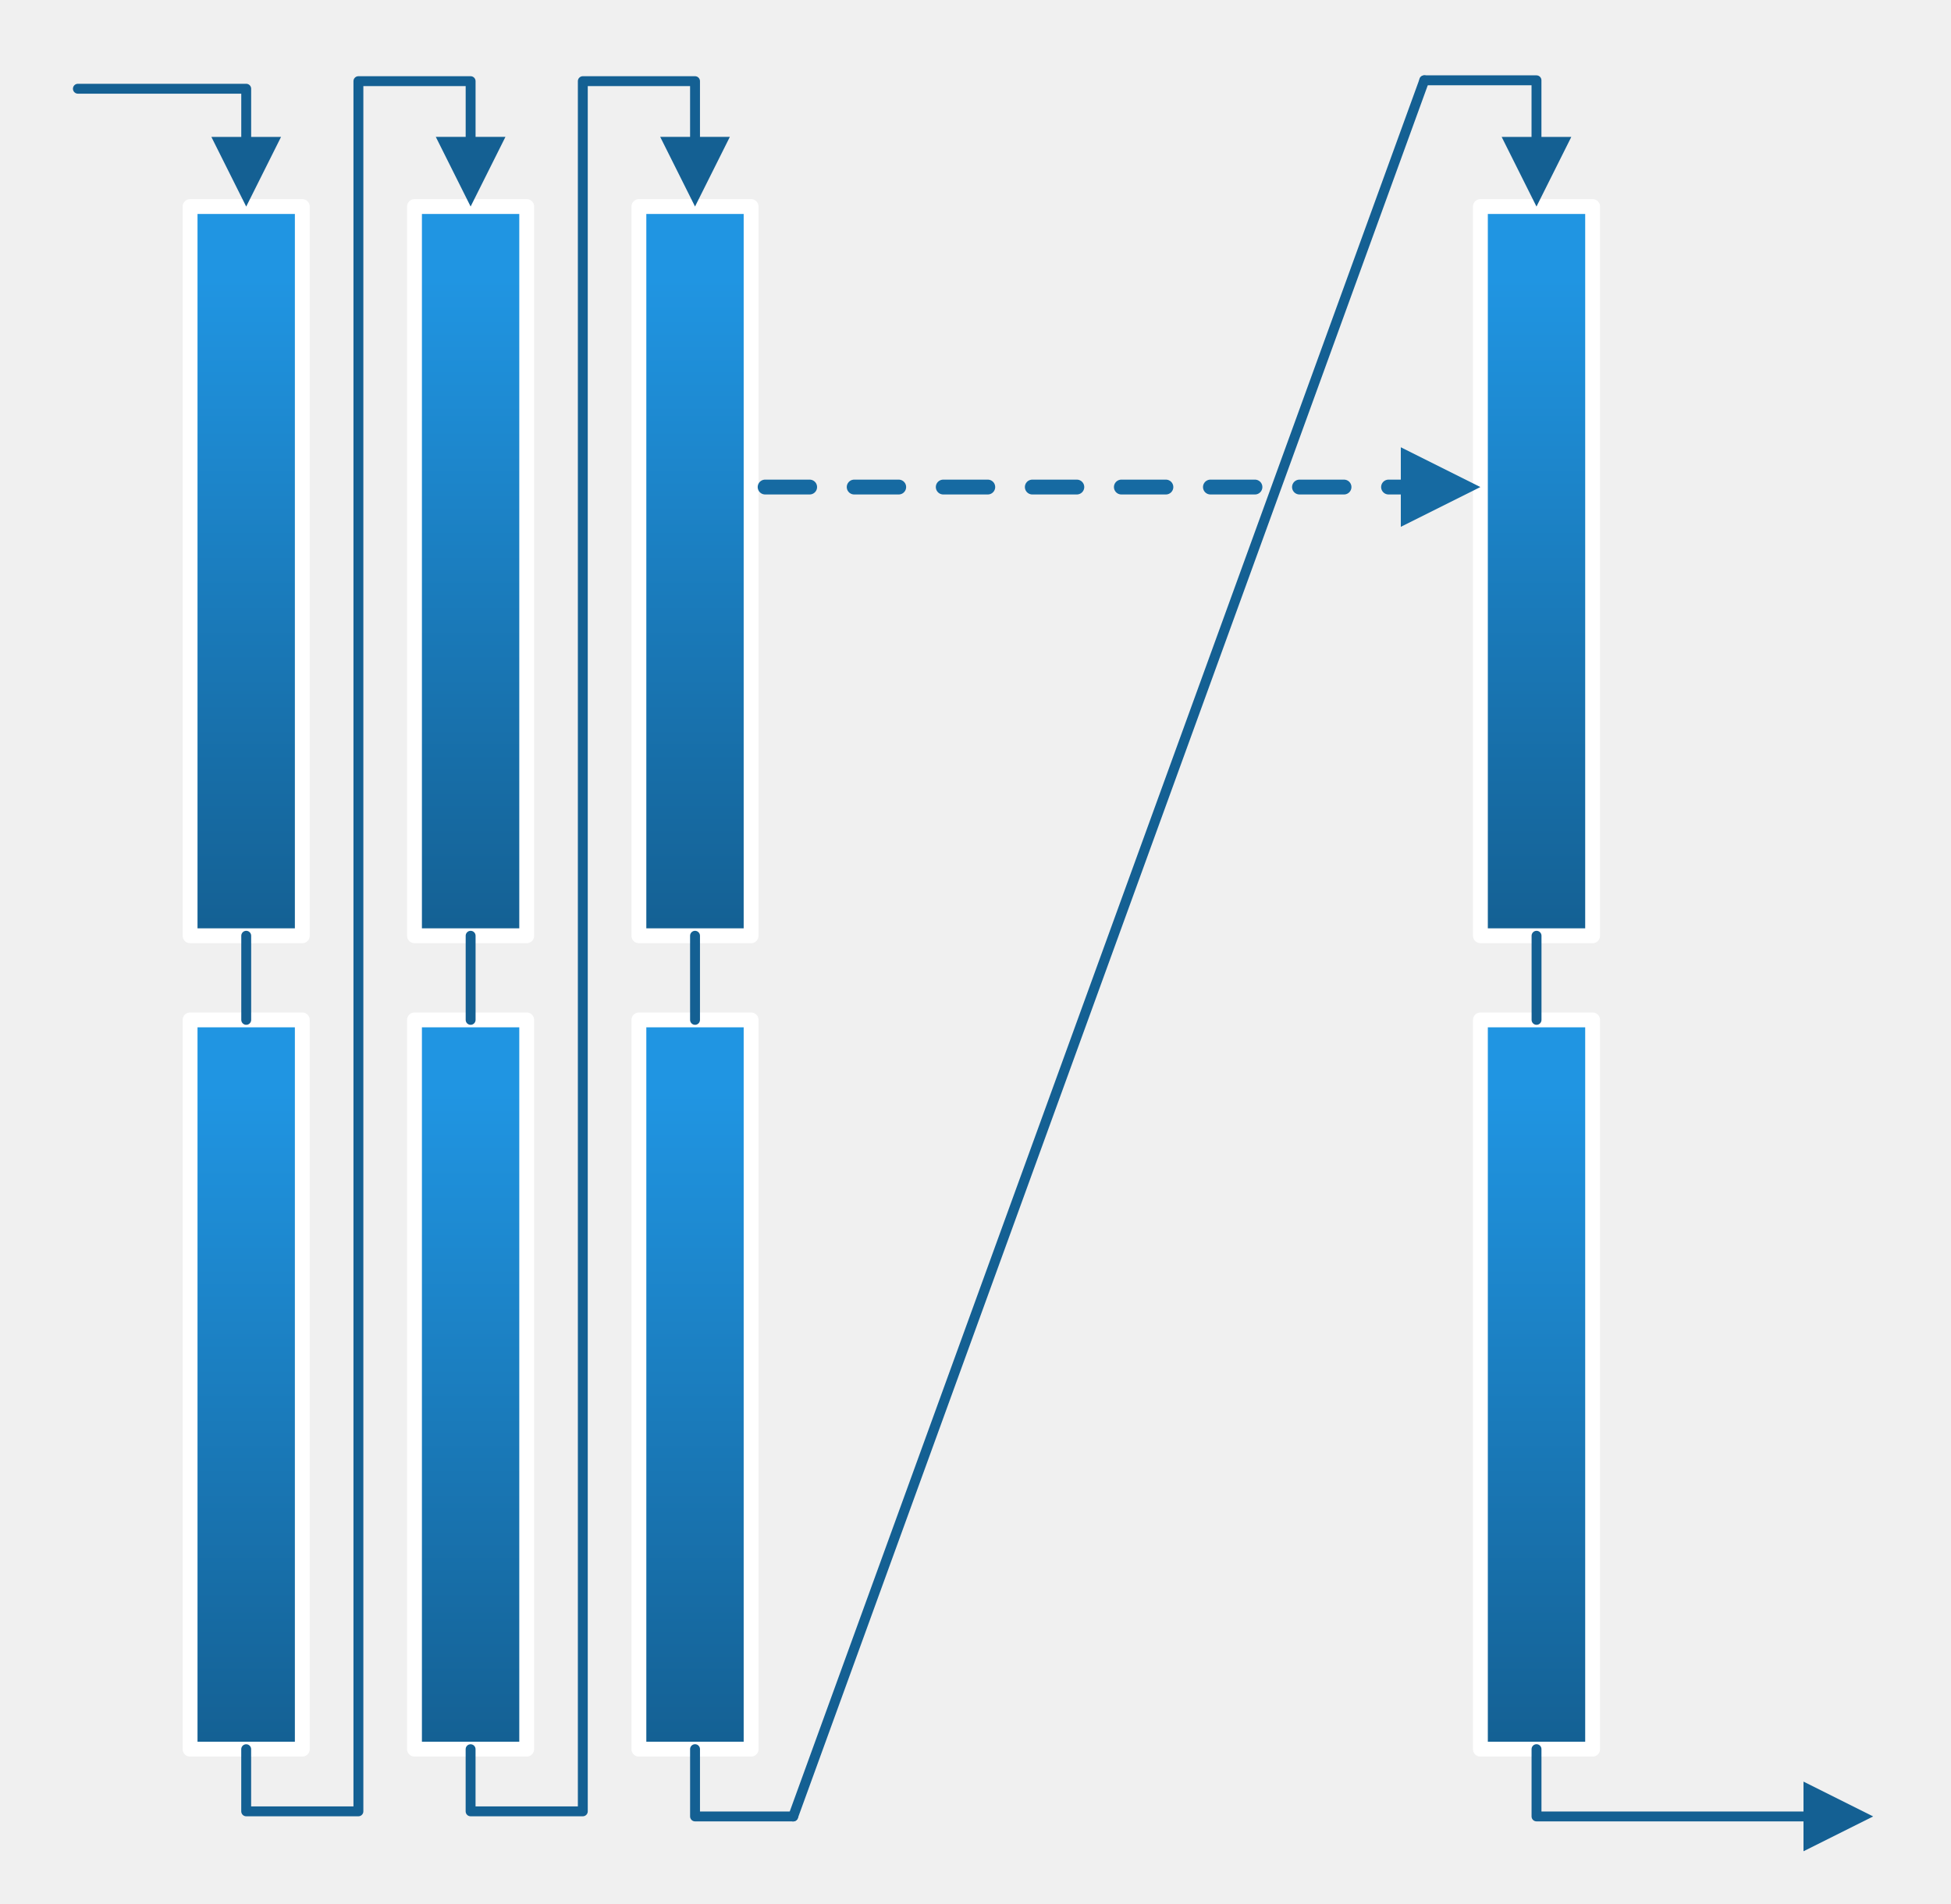
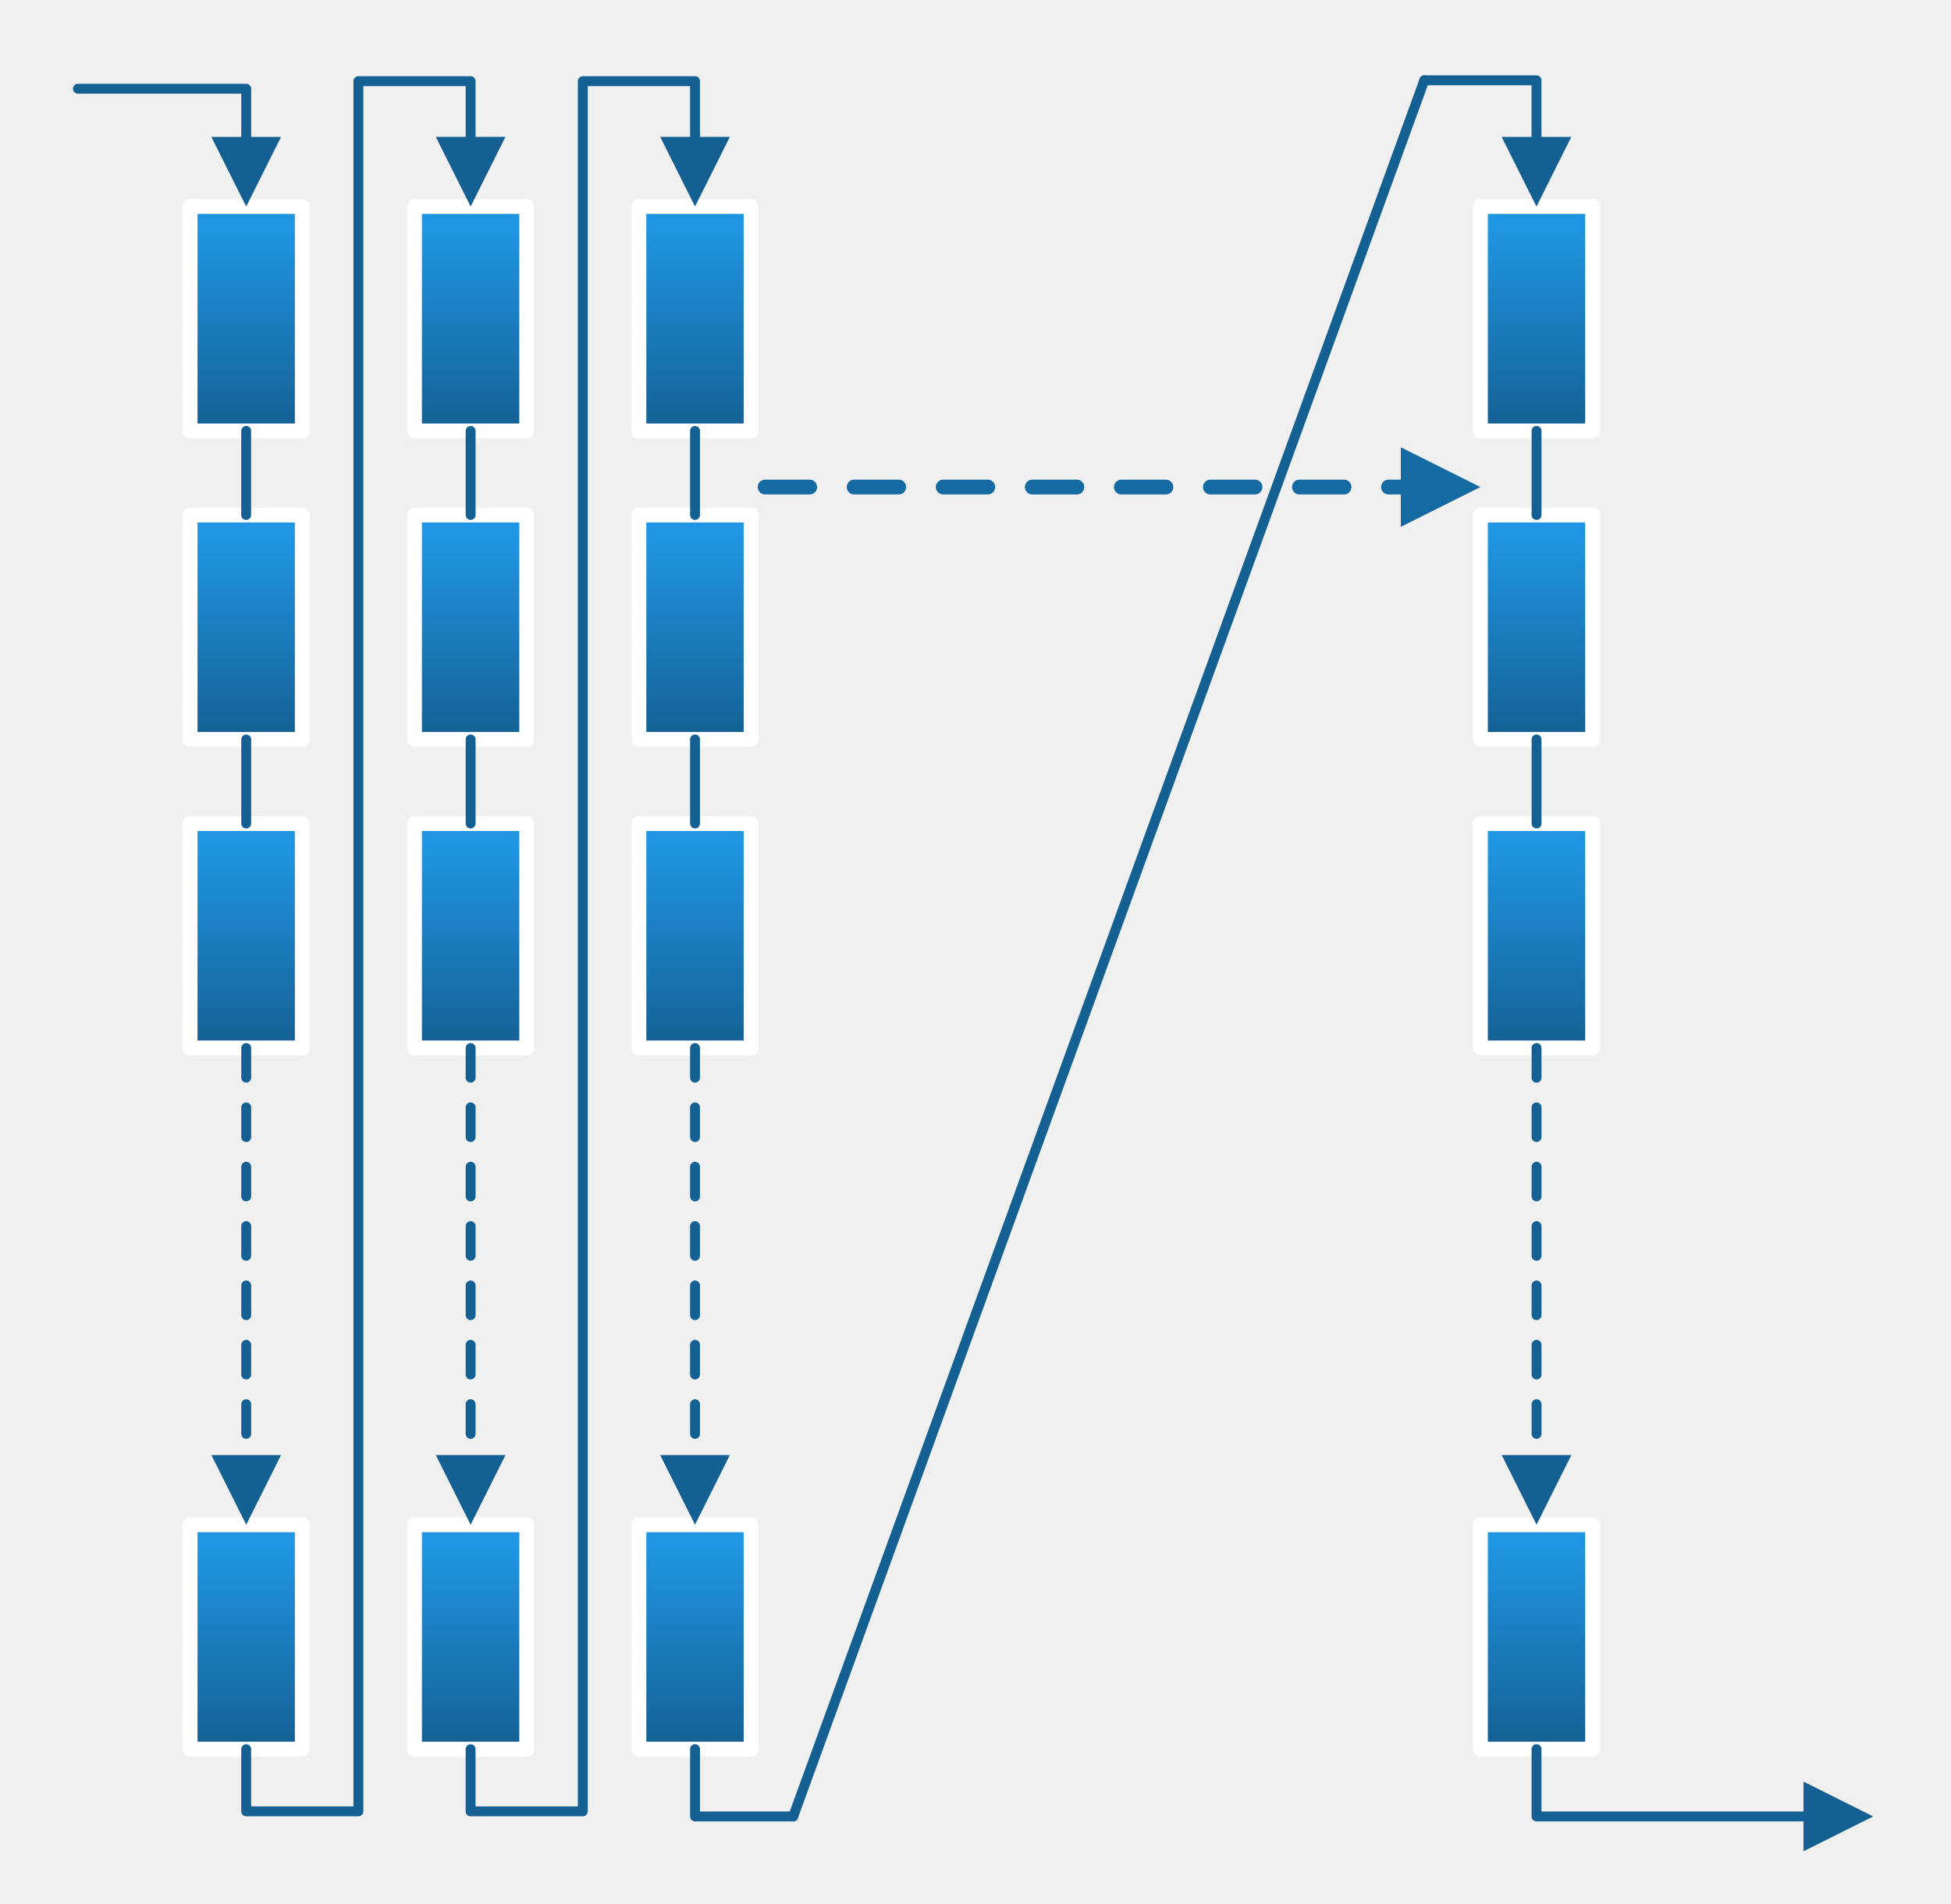
- <svg xmlns="http://www.w3.org/2000/svg" xmlns:ns1="http://schemas.microsoft.com/visio/2003/SVGExtensions/" xmlns:xlink="http://www.w3.org/1999/xlink" width="2.738in" height="2.672in" viewBox="0 0 197.159 192.356" xml:space="preserve" color-interpolation-filters="sRGB" class="st8">
+ <svg xmlns="http://www.w3.org/2000/svg" xmlns:ns1="http://schemas.microsoft.com/visio/2003/SVGExtensions/" xmlns:xlink="http://www.w3.org/1999/xlink" width="2.738in" height="2.672in" viewBox="0 0 197.159 192.356" xml:space="preserve" color-interpolation-filters="sRGB" class="st9">
  <ns1:documentProperties ns1:langID="2052" ns1:metric="true" ns1:viewMarkup="false" />
  <style type="text/css">
	
		.st1 {fill:url(#grad0-4);stroke:#ffffff;stroke-linecap:round;stroke-linejoin:round;stroke-width:1.5}
- 		.st2 {stroke:#146093;stroke-linecap:round;stroke-linejoin:round;stroke-width:1}
- 		.st3 {marker-end:url(#mrkr4-43);stroke:#146093;stroke-linecap:round;stroke-linejoin:round;stroke-width:1}
- 		.st4 {fill:#146093;fill-opacity:1;stroke:#146093;stroke-opacity:1;stroke-width:0.284}
- 		.st5 {marker-start:url(#mrkr4-60);stroke:#146093;stroke-linecap:round;stroke-linejoin:round;stroke-width:1}
- 		.st6 {marker-end:url(#mrkr4-76);stroke:#166aa2;stroke-dasharray:4.5,4.5;stroke-linecap:round;stroke-linejoin:round;stroke-width:1.5}
+ 		.st2 {marker-end:url(#mrkr4-31);stroke:#146093;stroke-linecap:round;stroke-linejoin:round;stroke-width:1}
+ 		.st3 {fill:#146093;fill-opacity:1;stroke:#146093;stroke-opacity:1;stroke-width:0.284}
+ 		.st4 {stroke:#146093;stroke-linecap:round;stroke-linejoin:round;stroke-width:1}
+ 		.st5 {marker-start:url(#mrkr4-48);stroke:#146093;stroke-linecap:round;stroke-linejoin:round;stroke-width:1}
+ 		.st6 {marker-end:url(#mrkr4-64);stroke:#166aa2;stroke-dasharray:4.5,4.5;stroke-linecap:round;stroke-linejoin:round;stroke-width:1.5}
		.st7 {fill:#166aa2;fill-opacity:1;stroke:#166aa2;stroke-opacity:1;stroke-width:0.373}
- 		.st8 {fill:none;fill-rule:evenodd;font-size:12px;overflow:visible;stroke-linecap:square;stroke-miterlimit:3}
+ 		.st8 {marker-end:url(#mrkr4-31);stroke:#146093;stroke-dasharray:3,3;stroke-linecap:round;stroke-linejoin:round;stroke-width:1}
+ 		.st9 {fill:none;fill-rule:evenodd;font-size:12px;overflow:visible;stroke-linecap:square;stroke-miterlimit:3}
	
	</style>
  <defs id="Patterns_And_Gradients">
    <linearGradient id="grad0-4" x1="0" y1="0" x2="1" y2="0" gradientTransform="rotate(90 0.5 0.5)">
      <stop offset="0.1" stop-color="#2095e2" stop-opacity="1" />
      <stop offset="1" stop-color="#146093" stop-opacity="1" />
    </linearGradient>
  </defs>
  <defs id="Markers">
    <g id="lend4">
      <path d="M 2 1 L 0 0 L 2 -1 L 2 1 " style="stroke:none" />
    </g>
-     <marker id="mrkr4-43" class="st4" ns1:arrowType="4" ns1:arrowSize="2" ns1:setback="7.04" refX="-7.04" orient="auto" markerUnits="strokeWidth" overflow="visible">
+     <marker id="mrkr4-31" class="st3" ns1:arrowType="4" ns1:arrowSize="2" ns1:setback="7.04" refX="-7.04" orient="auto" markerUnits="strokeWidth" overflow="visible">
      <use xlink:href="#lend4" transform="scale(-3.52,-3.52) " />
    </marker>
-     <marker id="mrkr4-60" class="st4" ns1:arrowType="4" ns1:arrowSize="2" ns1:setback="6.68" refX="6.68" orient="auto" markerUnits="strokeWidth" overflow="visible">
+     <marker id="mrkr4-48" class="st3" ns1:arrowType="4" ns1:arrowSize="2" ns1:setback="6.68" refX="6.68" orient="auto" markerUnits="strokeWidth" overflow="visible">
      <use xlink:href="#lend4" transform="scale(3.52) " />
    </marker>
-     <marker id="mrkr4-76" class="st7" ns1:arrowType="4" ns1:arrowSize="2" ns1:setback="5.36" refX="-5.36" orient="auto" markerUnits="strokeWidth" overflow="visible">
+     <marker id="mrkr4-64" class="st7" ns1:arrowType="4" ns1:arrowSize="2" ns1:setback="5.36" refX="-5.36" orient="auto" markerUnits="strokeWidth" overflow="visible">
      <use xlink:href="#lend4" transform="scale(-2.68,-2.68) " />
    </marker>
  </defs>
  <g ns1:mID="0" ns1:index="1" ns1:groupContext="foregroundPage">
    <ns1:pageProperties ns1:drawingScale="0.0393701" ns1:pageScale="0.0393701" ns1:drawingUnits="24" ns1:shadowOffsetX="8.50394" ns1:shadowOffsetY="-8.50394" />
    <ns1:layer ns1:name="连接线" ns1:index="0" />
-     <g id="shape1-1" ns1:mID="1" ns1:groupContext="shape" transform="translate(19.2095,-97.8079)">
-       <ns1:userDefs>
-         <ns1:ud ns1:nameU="visVersion" ns1:val="VT0(15):26" />
-       </ns1:userDefs>
-       <rect x="0" y="118.655" width="11.339" height="73.701" class="st1" />
+     <g id="shape1-1" ns1:mID="1" ns1:groupContext="shape" transform="translate(19.2095,-148.831)">
+       <ns1:userDefs>
+         <ns1:ud ns1:nameU="visVersion" ns1:val="VT0(15):26" />
+       </ns1:userDefs>
+       <rect x="0" y="169.679" width="11.339" height="22.677" class="st1" />
    </g>
    <g id="shape2-5" ns1:mID="2" ns1:groupContext="shape" transform="translate(19.2095,-15.6031)">
      <ns1:userDefs>
        <ns1:ud ns1:nameU="visVersion" ns1:val="VT0(15):26" />
      </ns1:userDefs>
-       <rect x="0" y="118.655" width="11.339" height="73.701" class="st1" />
-     </g>
-     <g id="shape3-8" ns1:mID="3" ns1:groupContext="shape" transform="translate(41.8867,-97.8079)">
-       <ns1:userDefs>
-         <ns1:ud ns1:nameU="visVersion" ns1:val="VT0(15):26" />
-       </ns1:userDefs>
-       <rect x="0" y="118.655" width="11.339" height="73.701" class="st1" />
+       <rect x="0" y="169.679" width="11.339" height="22.677" class="st1" />
+     </g>
+     <g id="shape3-8" ns1:mID="3" ns1:groupContext="shape" transform="translate(41.8867,-148.831)">
+       <ns1:userDefs>
+         <ns1:ud ns1:nameU="visVersion" ns1:val="VT0(15):26" />
+       </ns1:userDefs>
+       <rect x="0" y="169.679" width="11.339" height="22.677" class="st1" />
    </g>
    <g id="shape4-11" ns1:mID="4" ns1:groupContext="shape" transform="translate(41.8867,-15.6031)">
      <ns1:userDefs>
        <ns1:ud ns1:nameU="visVersion" ns1:val="VT0(15):26" />
      </ns1:userDefs>
-       <rect x="0" y="118.655" width="11.339" height="73.701" class="st1" />
-     </g>
-     <g id="shape5-14" ns1:mID="5" ns1:groupContext="shape" transform="translate(64.5639,-97.8079)">
-       <ns1:userDefs>
-         <ns1:ud ns1:nameU="visVersion" ns1:val="VT0(15):26" />
-       </ns1:userDefs>
-       <rect x="0" y="118.655" width="11.339" height="73.701" class="st1" />
+       <rect x="0" y="169.679" width="11.339" height="22.677" class="st1" />
+     </g>
+     <g id="shape5-14" ns1:mID="5" ns1:groupContext="shape" transform="translate(64.5639,-148.831)">
+       <ns1:userDefs>
+         <ns1:ud ns1:nameU="visVersion" ns1:val="VT0(15):26" />
+       </ns1:userDefs>
+       <rect x="0" y="169.679" width="11.339" height="22.677" class="st1" />
    </g>
    <g id="shape6-17" ns1:mID="6" ns1:groupContext="shape" transform="translate(64.5639,-15.6031)">
      <ns1:userDefs>
        <ns1:ud ns1:nameU="visVersion" ns1:val="VT0(15):26" />
      </ns1:userDefs>
-       <rect x="0" y="118.655" width="11.339" height="73.701" class="st1" />
-     </g>
-     <g id="shape7-20" ns1:mID="7" ns1:groupContext="shape" transform="translate(149.603,-97.8079)">
-       <ns1:userDefs>
-         <ns1:ud ns1:nameU="visVersion" ns1:val="VT0(15):26" />
-       </ns1:userDefs>
-       <rect x="0" y="118.655" width="11.339" height="73.701" class="st1" />
+       <rect x="0" y="169.679" width="11.339" height="22.677" class="st1" />
+     </g>
+     <g id="shape7-20" ns1:mID="7" ns1:groupContext="shape" transform="translate(149.603,-148.831)">
+       <ns1:userDefs>
+         <ns1:ud ns1:nameU="visVersion" ns1:val="VT0(15):26" />
+       </ns1:userDefs>
+       <rect x="0" y="169.679" width="11.339" height="22.677" class="st1" />
    </g>
    <g id="shape8-23" ns1:mID="8" ns1:groupContext="shape" transform="translate(149.603,-15.6031)">
      <ns1:userDefs>
        <ns1:ud ns1:nameU="visVersion" ns1:val="VT0(15):26" />
      </ns1:userDefs>
-       <rect x="0" y="118.655" width="11.339" height="73.701" class="st1" />
-     </g>
-     <g id="shape9-26" ns1:mID="9" ns1:groupContext="shape" ns1:layerMember="0" transform="translate(17.7922,-100.643)">
-       <path d="M7.09 195.19 L7.09 203.69" class="st2" />
-     </g>
-     <g id="shape10-29" ns1:mID="10" ns1:groupContext="shape" ns1:layerMember="0" transform="translate(40.4694,-100.643)">
-       <path d="M7.09 195.19 L7.09 203.69" class="st2" />
-     </g>
-     <g id="shape11-32" ns1:mID="11" ns1:groupContext="shape" ns1:layerMember="0" transform="translate(63.1465,-100.643)">
-       <path d="M7.09 195.19 L7.09 203.69" class="st2" />
-     </g>
-     <g id="shape12-35" ns1:mID="12" ns1:groupContext="shape" ns1:layerMember="0" transform="translate(148.186,-100.643)">
-       <path d="M7.09 195.19 L7.09 203.69" class="st2" />
-     </g>
-     <g id="shape13-38" ns1:mID="13" ns1:groupContext="shape" ns1:layerMember="0" transform="translate(24.8788,-15.6031)">
-       <path d="M0 192.36 L0 198.64 L11.34 198.64 L11.34 23.78 L22.68 23.78 L22.68 29.41" class="st3" />
-     </g>
-     <g id="shape14-44" ns1:mID="14" ns1:groupContext="shape" ns1:layerMember="0" transform="translate(47.556,-15.6031)">
-       <path d="M0 192.36 L0 198.64 L11.34 198.64 L11.34 23.78 L22.68 23.78 L22.68 29.41" class="st3" />
-     </g>
-     <g id="shape16-49" ns1:mID="16" ns1:groupContext="shape" ns1:layerMember="0" transform="translate(80.1544,-8.8)">
-       <path d="M0 192.36 L63.78 16.89" class="st2" />
-     </g>
-     <g id="shape17-52" ns1:mID="17" ns1:groupContext="shape" ns1:layerMember="0" transform="translate(68.1072,-19.2882)">
-       <path d="M2.13 196.04 L2.13 202.84 L12.05 202.84" class="st2" />
-     </g>
-     <g id="shape19-55" ns1:mID="19" ns1:groupContext="shape" ns1:layerMember="0" transform="translate(156.69,-170.8)">
+       <rect x="0" y="169.679" width="11.339" height="22.677" class="st1" />
+     </g>
+     <g id="shape13-26" ns1:mID="13" ns1:groupContext="shape" ns1:layerMember="0" transform="translate(24.8788,-15.6031)">
+       <path d="M0 192.36 L0 198.64 L11.34 198.64 L11.34 23.78 L22.68 23.78 L22.68 29.41" class="st2" />
+     </g>
+     <g id="shape14-32" ns1:mID="14" ns1:groupContext="shape" ns1:layerMember="0" transform="translate(47.556,-15.6031)">
+       <path d="M0 192.36 L0 198.64 L11.34 198.64 L11.34 23.78 L22.68 23.78 L22.68 29.41" class="st2" />
+     </g>
+     <g id="shape16-37" ns1:mID="16" ns1:groupContext="shape" ns1:layerMember="0" transform="translate(80.1544,-8.8)">
+       <path d="M0 192.36 L63.78 16.89" class="st4" />
+     </g>
+     <g id="shape17-40" ns1:mID="17" ns1:groupContext="shape" ns1:layerMember="0" transform="translate(68.1072,-19.2882)">
+       <path d="M2.13 196.04 L2.13 202.84 L12.05 202.84" class="st4" />
+     </g>
+     <g id="shape19-43" ns1:mID="19" ns1:groupContext="shape" ns1:layerMember="0" transform="translate(156.69,-170.8)">
      <path d="M-1.42 184.97 L-1.42 184.61 L-1.42 178.89 L-12.76 178.89" class="st5" />
    </g>
-     <g id="shape21-61" ns1:mID="21" ns1:groupContext="shape" ns1:layerMember="0" transform="translate(155.273,-19.2882)">
-       <path d="M0 196.04 L0 202.84 L26.98 202.84" class="st3" />
-     </g>
-     <g id="shape22-66" ns1:mID="22" ns1:groupContext="shape" ns1:layerMember="0" transform="translate(7.87096,-184.548)">
-       <path d="M0 193.49 L17.01 193.49 L17.01 198.36" class="st3" />
-     </g>
-     <g id="shape25-71" ns1:mID="25" ns1:groupContext="shape" transform="translate(77.3198,-143.162)">
+     <g id="shape21-49" ns1:mID="21" ns1:groupContext="shape" ns1:layerMember="0" transform="translate(155.273,-19.2882)">
+       <path d="M0 196.04 L0 202.84 L26.98 202.84" class="st2" />
+     </g>
+     <g id="shape22-54" ns1:mID="22" ns1:groupContext="shape" ns1:layerMember="0" transform="translate(7.87096,-184.548)">
+       <path d="M0 193.49 L17.01 193.49 L17.01 198.36" class="st2" />
+     </g>
+     <g id="shape25-59" ns1:mID="25" ns1:groupContext="shape" transform="translate(77.3198,-143.162)">
      <ns1:userDefs>
        <ns1:ud ns1:nameU="VertexCount" ns1:prompt="" ns1:val="VT0(4):26" />
        <ns1:ud ns1:nameU="SegmentType" ns1:prompt="" ns1:val="VT0(1):26" />
        <ns1:ud ns1:nameU="DrawType" ns1:prompt="" ns1:val="VT0(1):26" />
        <ns1:ud ns1:nameU="StartWidth" ns1:prompt="" ns1:val="VT0(0.15748031496063):24" />
        <ns1:ud ns1:nameU="EndWidth" ns1:prompt="" ns1:val="VT0(0.098425196850394):24" />
        <ns1:ud ns1:nameU="LastAngle" ns1:prompt="" ns1:val="VT0(0.30740473958158):32" />
        <ns1:ud ns1:nameU="CtrlAngle" ns1:prompt="" ns1:val="VT0(-1.6848418692298):32" />
        <ns1:ud ns1:nameU="ArrowFeatherAngle" ns1:prompt="" ns1:val="VT0(8.5828366555725):32" />
        <ns1:ud ns1:nameU="ArrowFeatherDist" ns1:prompt="" ns1:val="VT0(0.19813752425262):24" />
        <ns1:ud ns1:nameU="Joint1_2Pcnt" ns1:prompt="" ns1:val="VT0(0.3618647311596):26" />
        <ns1:ud ns1:nameU="Joint1_2Angle" ns1:prompt="" ns1:val="VT0(1.4614082470262):32" />
        <ns1:ud ns1:nameU="Joint2_3Pcnt" ns1:prompt="" ns1:val="VT0(0.73909384961246):26" />
        <ns1:ud ns1:nameU="Joint2_3Angle" ns1:prompt="" ns1:val="VT0(1.436823758849):32" />
        <ns1:ud ns1:nameU="Joint3_4Pcnt" ns1:prompt="" ns1:val="VT0(1):26" />
        <ns1:ud ns1:nameU="Joint3_4Angle" ns1:prompt="" ns1:val="VT0(1.8782010663765):32" />
        <ns1:ud ns1:nameU="Joint4_5Pcnt" ns1:prompt="" ns1:val="VT0(1):26" />
        <ns1:ud ns1:nameU="Joint4_5Angle" ns1:prompt="" ns1:val="VT0(1.8782010663765):32" />
        <ns1:ud ns1:nameU="Joint5_6Pcnt" ns1:prompt="" ns1:val="VT0(1):26" />
        <ns1:ud ns1:nameU="Joint5_6Angle" ns1:prompt="" ns1:val="VT0(1.8782010663765):32" />
        <ns1:ud ns1:nameU="Joint6_7Pcnt" ns1:prompt="" ns1:val="VT0(1):26" />
        <ns1:ud ns1:nameU="Joint6_7Angle" ns1:prompt="" ns1:val="VT0(1.8782010663765):32" />
        <ns1:ud ns1:nameU="Joint7_8Pcnt" ns1:prompt="" ns1:val="VT0(1):26" />
        <ns1:ud ns1:nameU="Joint7_8Angle" ns1:prompt="" ns1:val="VT0(1.8782010663765):32" />
        <ns1:ud ns1:nameU="Joint8_9Pcnt" ns1:prompt="" ns1:val="VT0(1):26" />
        <ns1:ud ns1:nameU="Joint8_9Angle" ns1:prompt="" ns1:val="VT0(1.8782010663765):32" />
        <ns1:ud ns1:nameU="visVersion" ns1:prompt="" ns1:val="VT0(15):26" />
        <ns1:ud ns1:nameU="LastAngle" ns1:prompt="" ns1:val="VT0(0):32" />
        <ns1:ud ns1:nameU="CtrlAngle" ns1:prompt="" ns1:val="VT0(-1.6724447862892):32" />
        <ns1:ud ns1:nameU="ArrowFeatherAngle" ns1:prompt="" ns1:val="VT0(7.9556300934688):32" />
        <ns1:ud ns1:nameU="ArrowFeatherDist" ns1:prompt="" ns1:val="VT0(0.19787175982264):24" />
        <ns1:ud ns1:nameU="Joint1_2Pcnt" ns1:prompt="" ns1:val="VT0(0.37777779199681):26" />
        <ns1:ud ns1:nameU="Joint1_2Angle" ns1:prompt="" ns1:val="VT0(1.5707963267949):32" />
        <ns1:ud ns1:nameU="Joint2_3Pcnt" ns1:prompt="" ns1:val="VT0(0.73333336093498):26" />
        <ns1:ud ns1:nameU="Joint2_3Angle" ns1:prompt="" ns1:val="VT0(1.5707963267949):32" />
        <ns1:ud ns1:nameU="Joint3_4Angle" ns1:prompt="" ns1:val="VT0(1.5707963267949):32" />
        <ns1:ud ns1:nameU="Joint4_5Angle" ns1:prompt="" ns1:val="VT0(1.5707963267949):32" />
        <ns1:ud ns1:nameU="Joint5_6Angle" ns1:prompt="" ns1:val="VT0(1.5707963267949):32" />
        <ns1:ud ns1:nameU="Joint6_7Angle" ns1:prompt="" ns1:val="VT0(1.5707963267949):32" />
        <ns1:ud ns1:nameU="Joint7_8Angle" ns1:prompt="" ns1:val="VT0(1.5707963267949):32" />
        <ns1:ud ns1:nameU="Joint8_9Angle" ns1:prompt="" ns1:val="VT0(1.5707963267949):32" />
      </ns1:userDefs>
      <path d="M0 192.36 L27.31 192.36 L53.01 192.36 L64.24 192.36" class="st6" />
    </g>
+     <g id="shape26-65" ns1:mID="26" ns1:groupContext="shape" transform="translate(19.2095,-117.65)">
+       <ns1:userDefs>
+         <ns1:ud ns1:nameU="visVersion" ns1:val="VT0(15):26" />
+       </ns1:userDefs>
+       <rect x="0" y="169.679" width="11.339" height="22.677" class="st1" />
+     </g>
+     <g id="shape27-68" ns1:mID="27" ns1:groupContext="shape" transform="translate(19.2095,-86.4693)">
+       <ns1:userDefs>
+         <ns1:ud ns1:nameU="visVersion" ns1:val="VT0(15):26" />
+       </ns1:userDefs>
+       <rect x="0" y="169.679" width="11.339" height="22.677" class="st1" />
+     </g>
+     <g id="shape28-71" ns1:mID="28" ns1:groupContext="shape" ns1:layerMember="0" transform="translate(31.9654,-151.666)">
+       <path d="M-7.09 195.19 L-7.09 203.69" class="st4" />
+     </g>
+     <g id="shape29-74" ns1:mID="29" ns1:groupContext="shape" ns1:layerMember="0" transform="translate(17.7922,-120.485)">
+       <path d="M7.09 195.19 L7.09 203.69" class="st4" />
+     </g>
+     <g id="shape30-77" ns1:mID="30" ns1:groupContext="shape" ns1:layerMember="0" transform="translate(17.7922,-86.4693)">
+       <path d="M7.09 192.36 L7.09 233.5" class="st8" />
+     </g>
+     <g id="shape31-82" ns1:mID="31" ns1:groupContext="shape" transform="translate(41.8867,-117.65)">
+       <ns1:userDefs>
+         <ns1:ud ns1:nameU="visVersion" ns1:val="VT0(15):26" />
+       </ns1:userDefs>
+       <rect x="0" y="169.679" width="11.339" height="22.677" class="st1" />
+     </g>
+     <g id="shape32-85" ns1:mID="32" ns1:groupContext="shape" transform="translate(41.8867,-86.4693)">
+       <ns1:userDefs>
+         <ns1:ud ns1:nameU="visVersion" ns1:val="VT0(15):26" />
+       </ns1:userDefs>
+       <rect x="0" y="169.679" width="11.339" height="22.677" class="st1" />
+     </g>
+     <g id="shape33-88" ns1:mID="33" ns1:groupContext="shape" transform="translate(64.5639,-117.65)">
+       <ns1:userDefs>
+         <ns1:ud ns1:nameU="visVersion" ns1:val="VT0(15):26" />
+       </ns1:userDefs>
+       <rect x="0" y="169.679" width="11.339" height="22.677" class="st1" />
+     </g>
+     <g id="shape34-91" ns1:mID="34" ns1:groupContext="shape" transform="translate(64.5639,-86.4693)">
+       <ns1:userDefs>
+         <ns1:ud ns1:nameU="visVersion" ns1:val="VT0(15):26" />
+       </ns1:userDefs>
+       <rect x="0" y="169.679" width="11.339" height="22.677" class="st1" />
+     </g>
+     <g id="shape35-94" ns1:mID="35" ns1:groupContext="shape" ns1:layerMember="0" transform="translate(40.4694,-151.666)">
+       <path d="M7.09 195.19 L7.09 203.69" class="st4" />
+     </g>
+     <g id="shape36-97" ns1:mID="36" ns1:groupContext="shape" ns1:layerMember="0" transform="translate(63.1465,-151.666)">
+       <path d="M7.09 195.19 L7.09 203.69" class="st4" />
+     </g>
+     <g id="shape37-100" ns1:mID="37" ns1:groupContext="shape" ns1:layerMember="0" transform="translate(40.4694,-120.485)">
+       <path d="M7.09 195.19 L7.09 203.69" class="st4" />
+     </g>
+     <g id="shape38-103" ns1:mID="38" ns1:groupContext="shape" ns1:layerMember="0" transform="translate(63.1465,-120.485)">
+       <path d="M7.09 195.19 L7.09 203.69" class="st4" />
+     </g>
+     <g id="shape39-106" ns1:mID="39" ns1:groupContext="shape" ns1:layerMember="0" transform="translate(40.4694,-86.4693)">
+       <path d="M7.09 192.36 L7.09 233.5" class="st8" />
+     </g>
+     <g id="shape40-111" ns1:mID="40" ns1:groupContext="shape" ns1:layerMember="0" transform="translate(63.1465,-86.4693)">
+       <path d="M7.09 192.36 L7.09 233.5" class="st8" />
+     </g>
+     <g id="shape41-116" ns1:mID="41" ns1:groupContext="shape" transform="translate(149.603,-117.65)">
+       <ns1:userDefs>
+         <ns1:ud ns1:nameU="visVersion" ns1:val="VT0(15):26" />
+       </ns1:userDefs>
+       <rect x="0" y="169.679" width="11.339" height="22.677" class="st1" />
+     </g>
+     <g id="shape42-119" ns1:mID="42" ns1:groupContext="shape" transform="translate(149.603,-86.4693)">
+       <ns1:userDefs>
+         <ns1:ud ns1:nameU="visVersion" ns1:val="VT0(15):26" />
+       </ns1:userDefs>
+       <rect x="0" y="169.679" width="11.339" height="22.677" class="st1" />
+     </g>
+     <g id="shape43-122" ns1:mID="43" ns1:groupContext="shape" ns1:layerMember="0" transform="translate(148.186,-151.666)">
+       <path d="M7.09 195.19 L7.09 203.69" class="st4" />
+     </g>
+     <g id="shape44-125" ns1:mID="44" ns1:groupContext="shape" ns1:layerMember="0" transform="translate(148.186,-120.485)">
+       <path d="M7.09 195.19 L7.09 203.69" class="st4" />
+     </g>
+     <g id="shape45-128" ns1:mID="45" ns1:groupContext="shape" ns1:layerMember="0" transform="translate(148.186,-86.4693)">
+       <path d="M7.09 192.36 L7.09 233.5" class="st8" />
+     </g>
  </g>
</svg>
